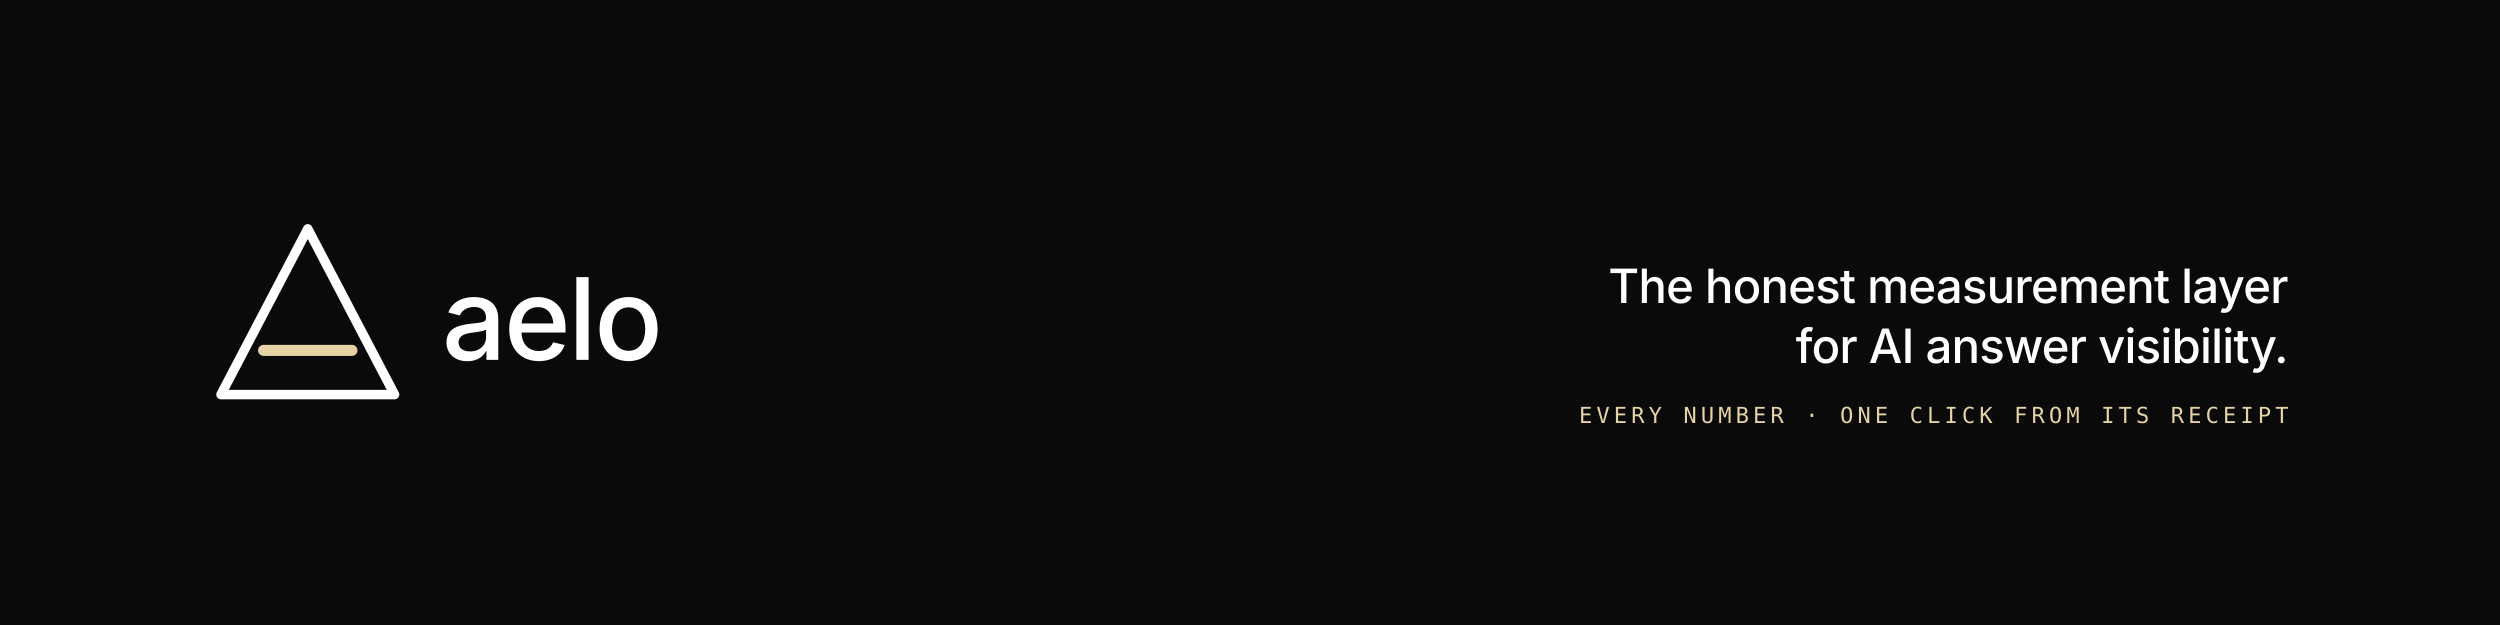
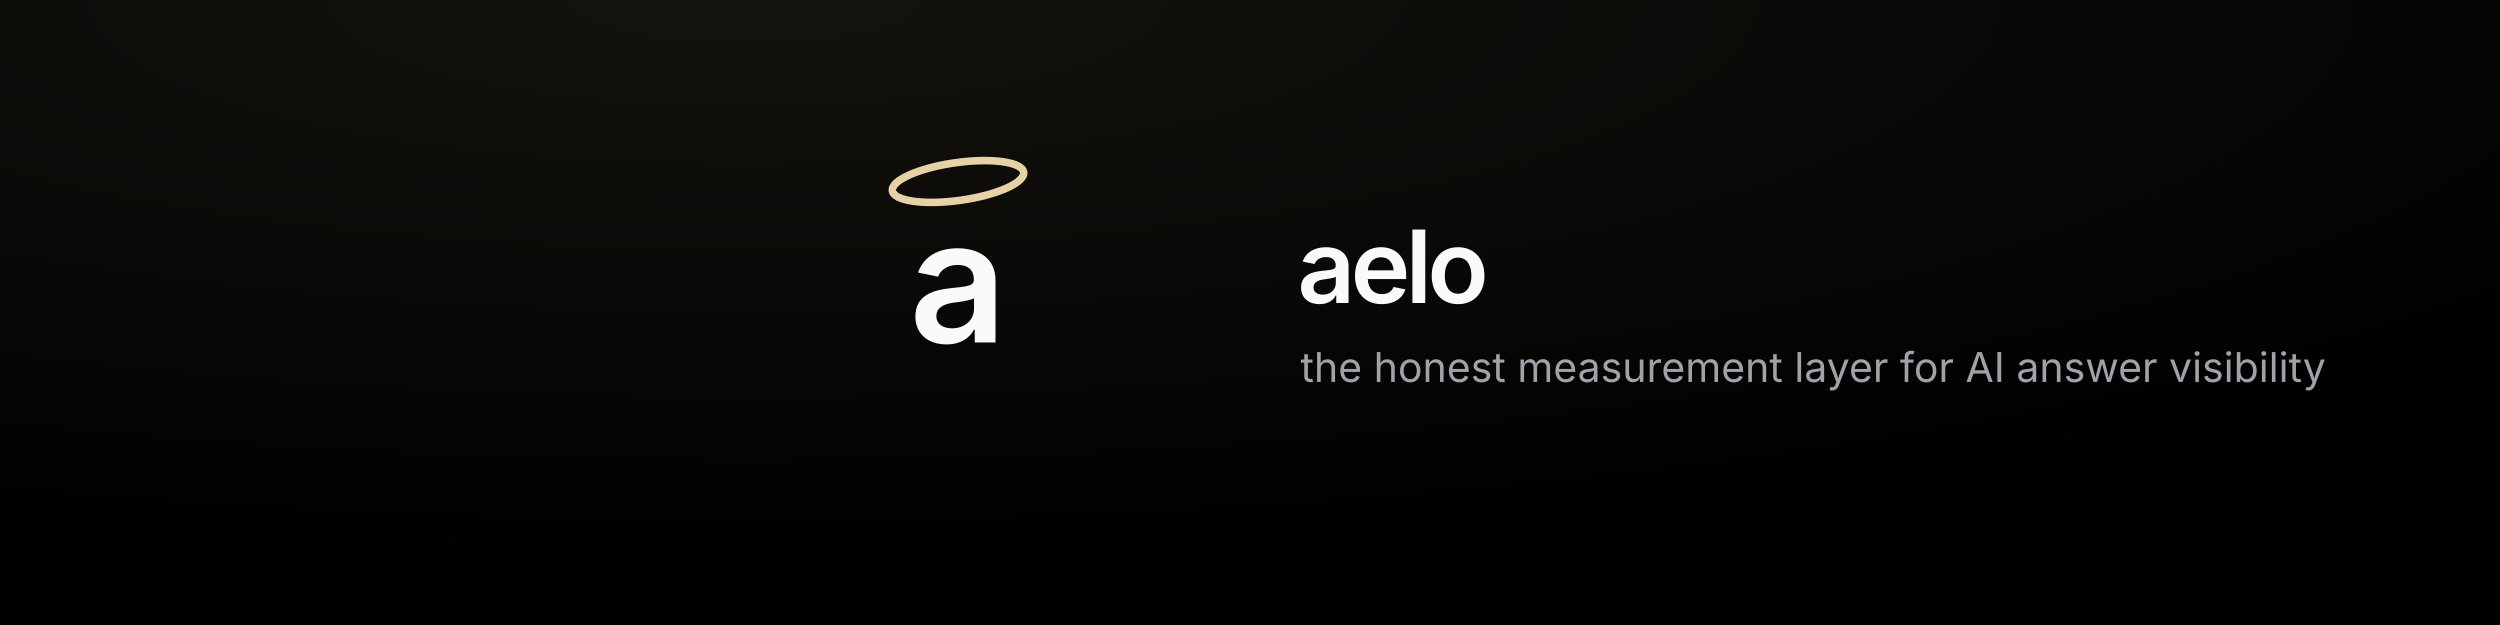
- <svg xmlns="http://www.w3.org/2000/svg" width="1584" height="396" viewBox="0 0 1584 396" fill="none" aria-label="Aelo LinkedIn banner">
-   <rect width="1584" height="396" fill="#0A0A0B" />
-   <g transform="translate(140, 145)">
-     <path d="M55 0 L110 105 L0 105 Z" stroke="#FFFFFF" stroke-width="6" stroke-linejoin="round" fill="none" />
-     <line x1="27" y1="77" x2="83" y2="77" stroke="#E5D3A6" stroke-width="7" stroke-linecap="round" />
+ <svg xmlns="http://www.w3.org/2000/svg" width="1584" height="396" viewBox="0 0 1584 396">
+   <defs>
+     <radialGradient id="g" cx="30%" cy="0%" r="90%">
+       <stop offset="0%" stop-color="#E5D3A6" stop-opacity="0.09" />
+       <stop offset="100%" stop-color="#E5D3A6" stop-opacity="0" />
+     </radialGradient>
+   </defs>
+   <rect width="1584" height="396" fill="#000000" />
+   <rect width="1584" height="396" fill="url(#g)" />
+   <g transform="translate(532,88) scale(1.5)">
+     <ellipse cx="50" cy="18" rx="28" ry="8" fill="none" stroke="#E5D3A6" stroke-width="3.2" transform="rotate(-8 50 18)" />
+     <text x="50" y="86" font-family="Inter, Helvetica Neue, Arial, sans-serif" font-size="72" fill="#FAFAFA" text-anchor="middle" font-weight="600">a</text>
  </g>
-   <text x="280" y="228" font-family="Inter, -apple-system, BlinkMacSystemFont, 'Segoe UI', system-ui, sans-serif" font-size="72" font-weight="500" letter-spacing="-1.6" fill="#FFFFFF">aelo</text>
-   <text x="1450" y="192" text-anchor="end" font-family="Inter, -apple-system, BlinkMacSystemFont, 'Segoe UI', system-ui, sans-serif" font-size="30" font-weight="500" letter-spacing="-0.5" fill="#FFFFFF">The honest measurement layer</text>
-   <text x="1450" y="230" text-anchor="end" font-family="Inter, -apple-system, BlinkMacSystemFont, 'Segoe UI', system-ui, sans-serif" font-size="30" font-weight="500" letter-spacing="-0.5" fill="#FFFFFF">for AI answer visibility.</text>
-   <text x="1450" y="268" text-anchor="end" font-family="'JetBrains Mono', 'SF Mono', ui-monospace, monospace" font-size="14" letter-spacing="2.6" fill="#E5D3A6">EVERY NUMBER · ONE CLICK FROM ITS RECEIPT</text>
+   <text x="822" y="192" font-family="Inter, Helvetica Neue, Arial, sans-serif" font-size="64" fill="#FAFAFA" font-weight="600" letter-spacing="-3">aelo</text>
+   <text x="824" y="242" font-family="Inter, Helvetica Neue, Arial, sans-serif" font-size="26" fill="#A1A1AA">the honest measurement layer for AI answer visibility</text>
</svg>
